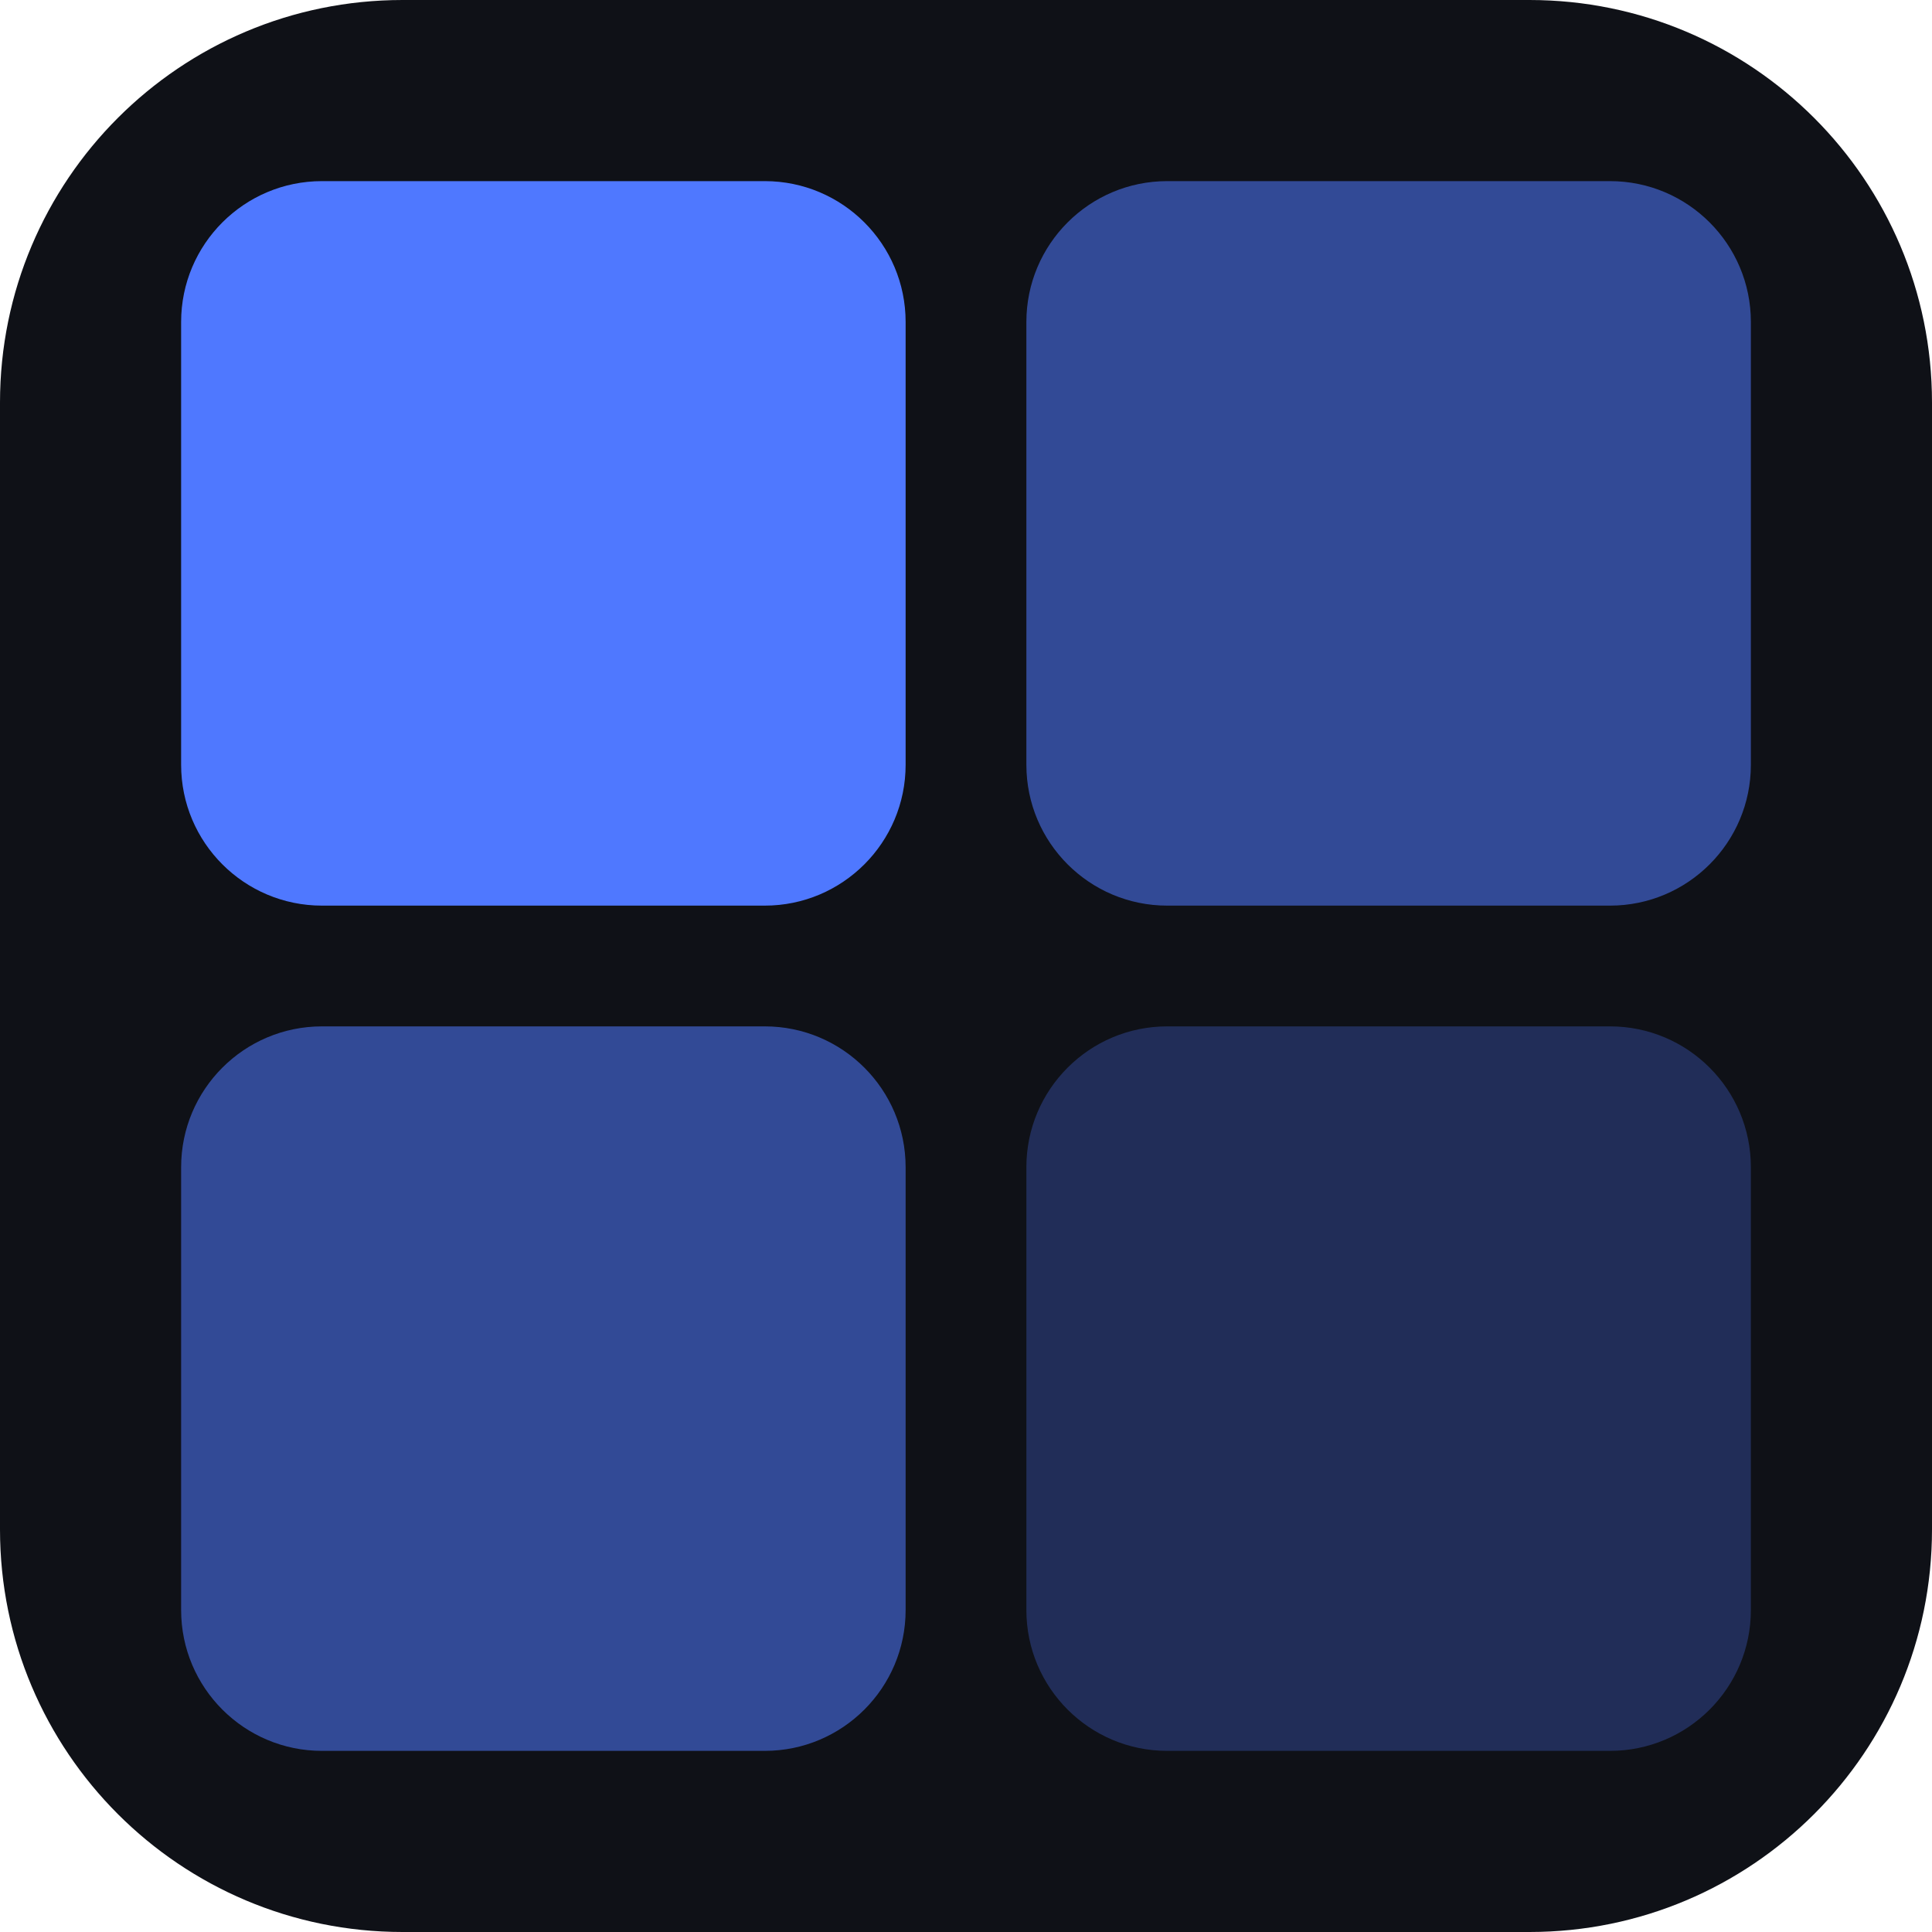
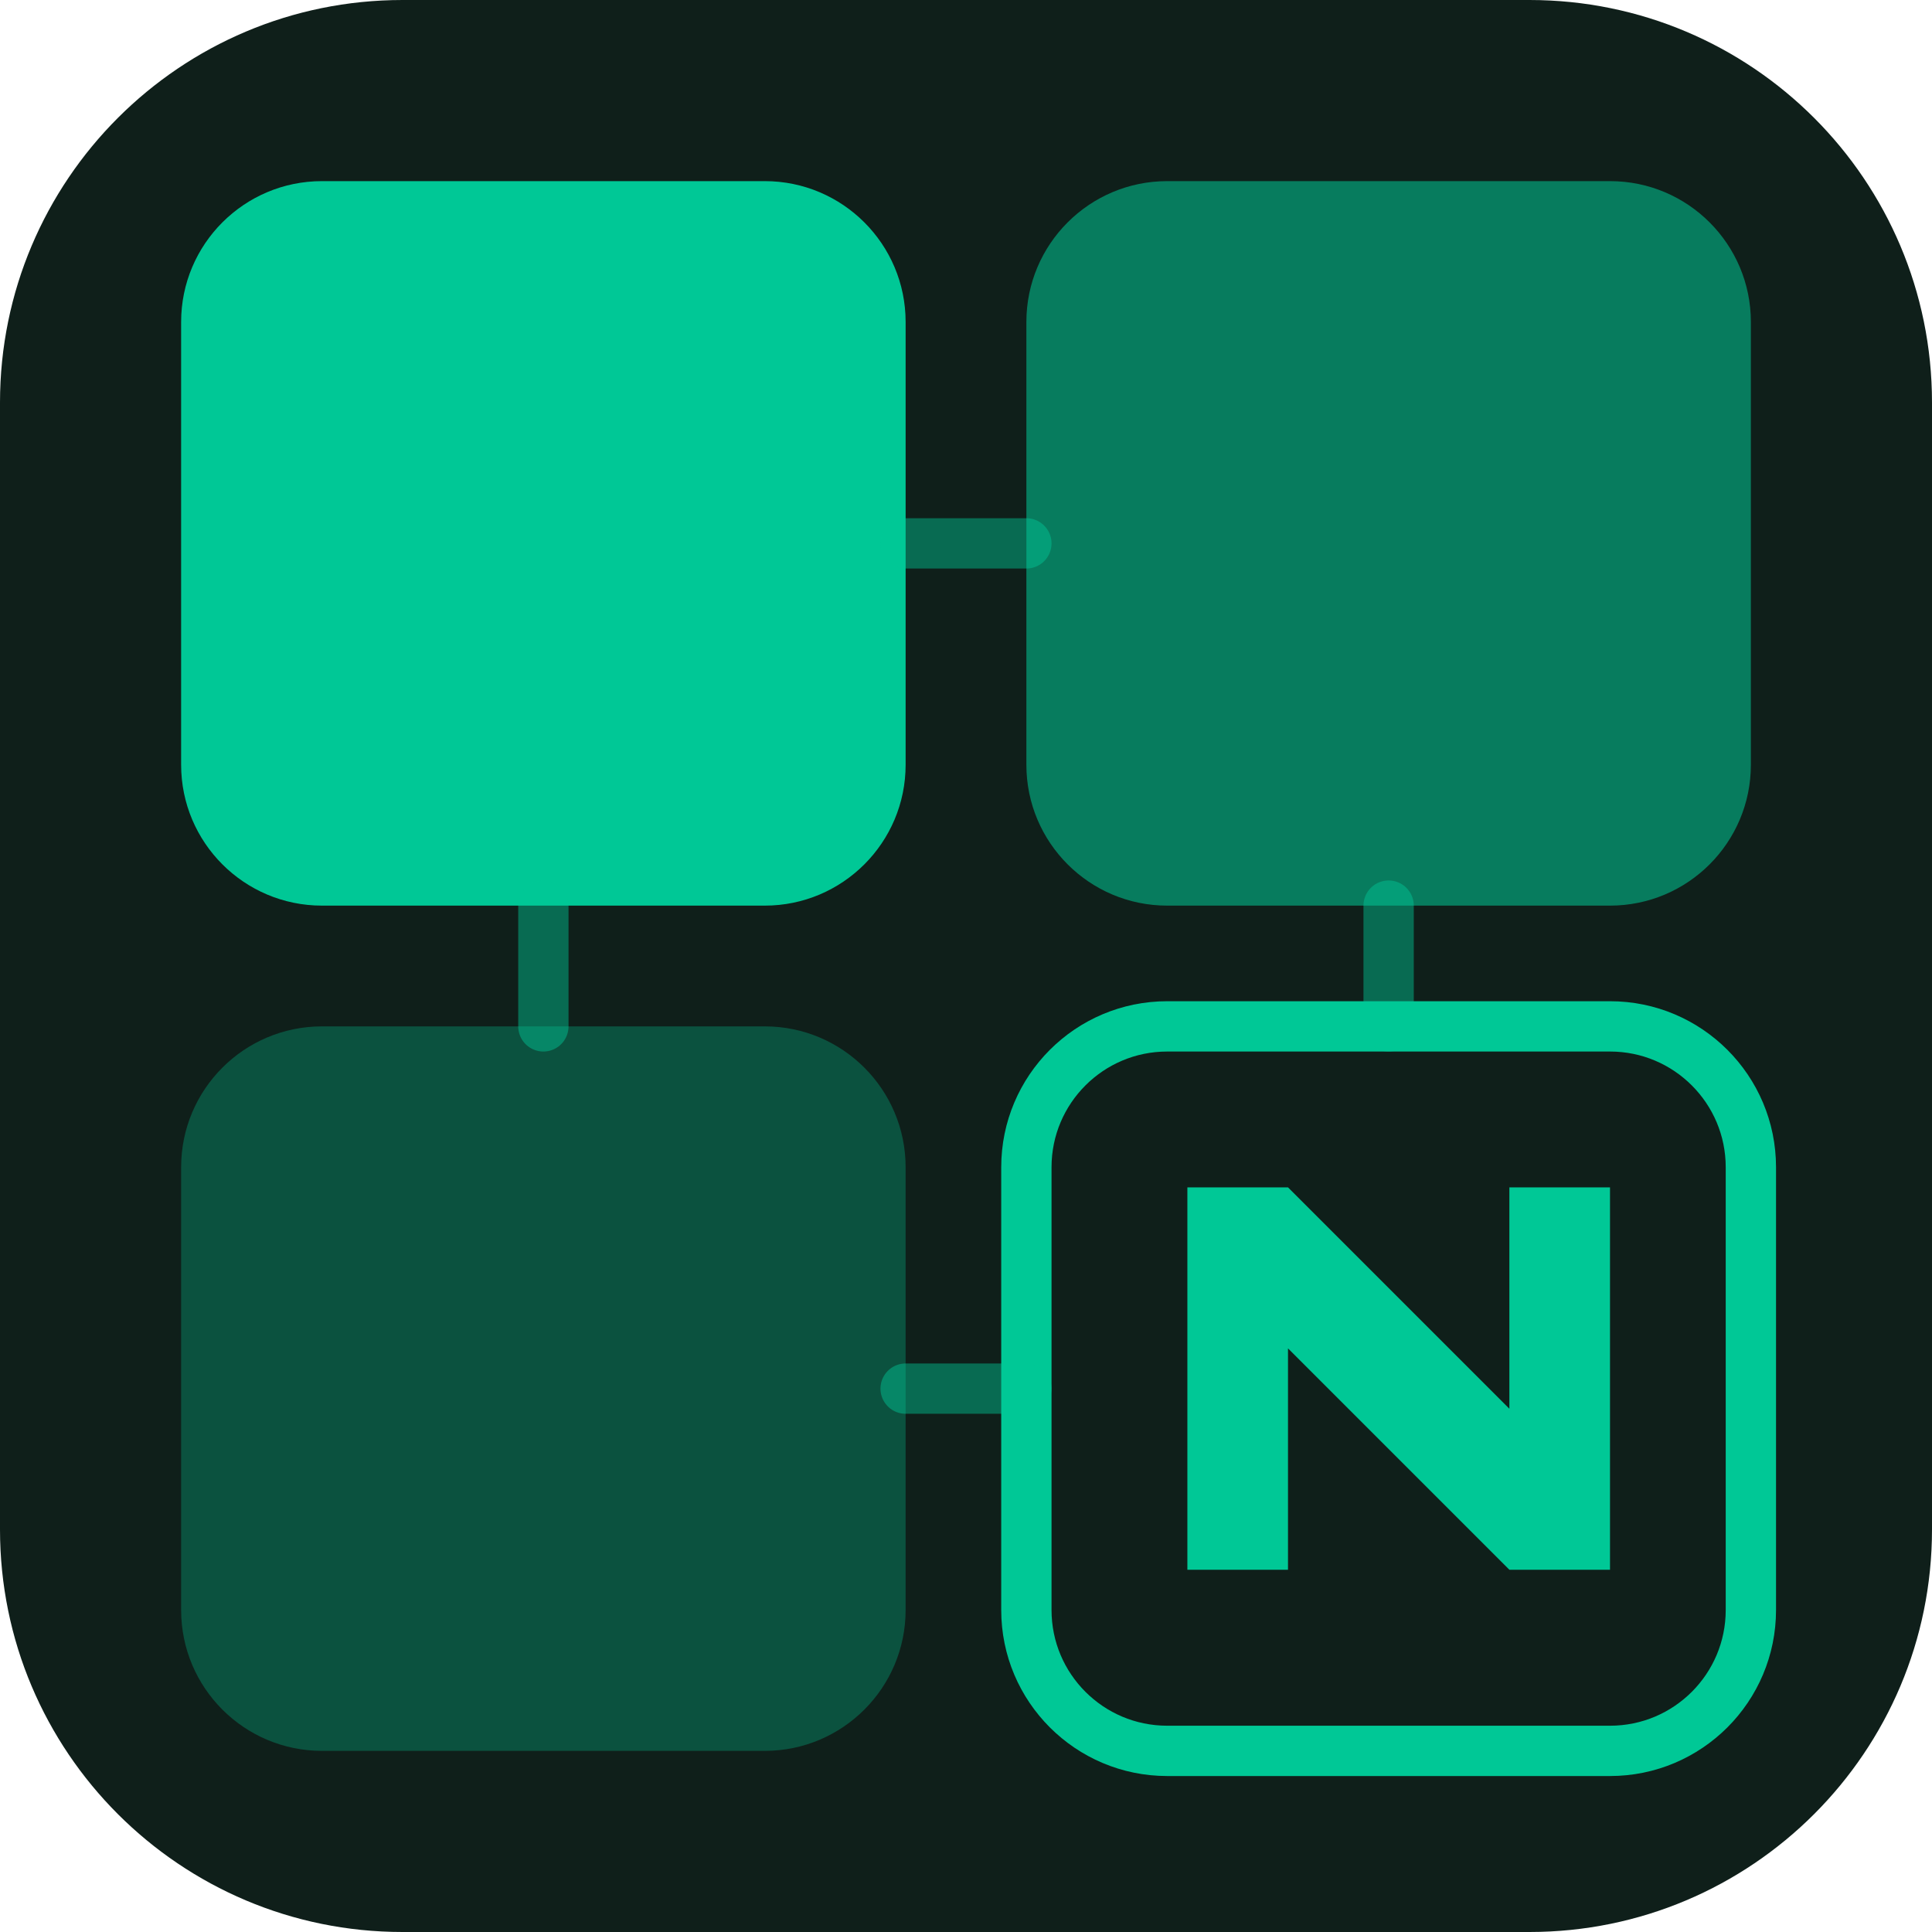
<svg xmlns="http://www.w3.org/2000/svg" viewBox="0 0 192 192">
-   <rect width="192" height="192" rx="40" fill="#0f1117" />
-   <rect x="18" y="18" width="72" height="72" rx="14" fill="#4f78ff" />
-   <rect x="102" y="18" width="72" height="72" rx="14" fill="#4f78ff" opacity="0.55" />
-   <rect x="18" y="102" width="72" height="72" rx="14" fill="#4f78ff" opacity="0.55" />
-   <rect x="102" y="102" width="72" height="72" rx="14" fill="#4f78ff" opacity="0.28" />
+   <rect width="192" height="192" rx="40" fill="#0f1f1a" />
+   <rect x="18" y="18" width="72" height="72" rx="14" fill="#00c896" />
+   <rect x="102" y="18" width="72" height="72" rx="14" fill="#00c896" opacity="0.55" />
+   <rect x="18" y="102" width="72" height="72" rx="14" fill="#00c896" opacity="0.3" />
+   <rect x="102" y="102" width="72" height="72" rx="14" fill="none" stroke="#00c896" stroke-width="5" />
+   <path d="M118 118 L118 156 L128 156 L128 134 L150 156 L160 156 L160 118 L150 118 L150 140 L128 118 Z" fill="#00c896" />
+   <line x1="90" y1="54" x2="102" y2="54" stroke="#00c896" stroke-width="5" opacity="0.45" stroke-linecap="round" />
+   <line x1="54" y1="90" x2="54" y2="102" stroke="#00c896" stroke-width="5" opacity="0.45" stroke-linecap="round" />
+   <line x1="90" y1="138" x2="102" y2="138" stroke="#00c896" stroke-width="5" opacity="0.45" stroke-linecap="round" />
+   <line x1="138" y1="90" x2="138" y2="102" stroke="#00c896" stroke-width="5" opacity="0.45" stroke-linecap="round" />
</svg>
